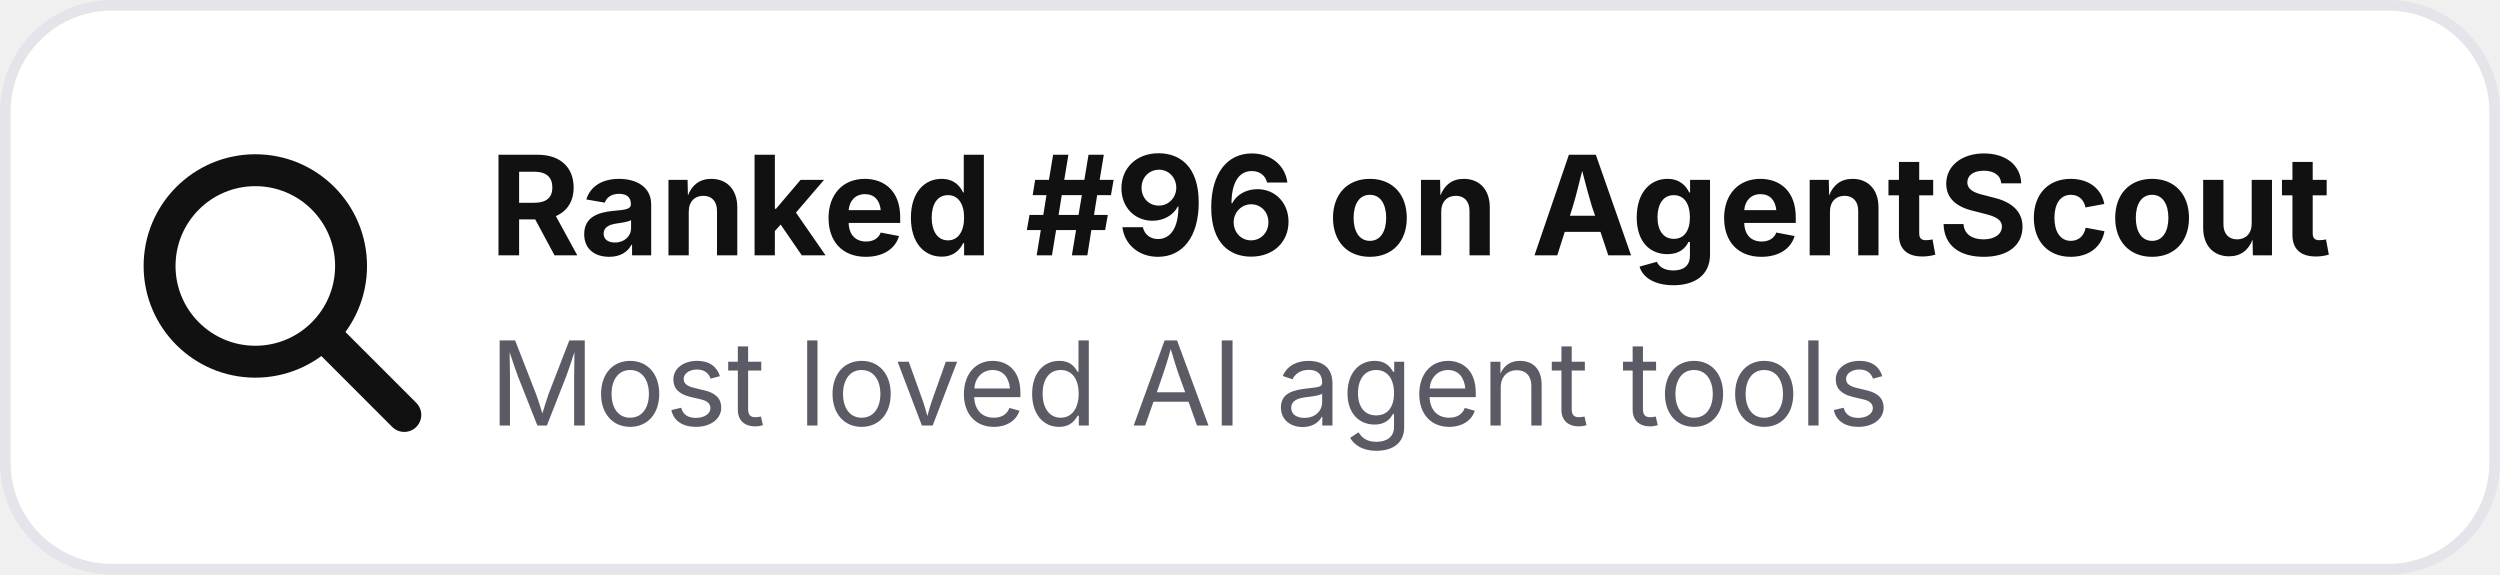
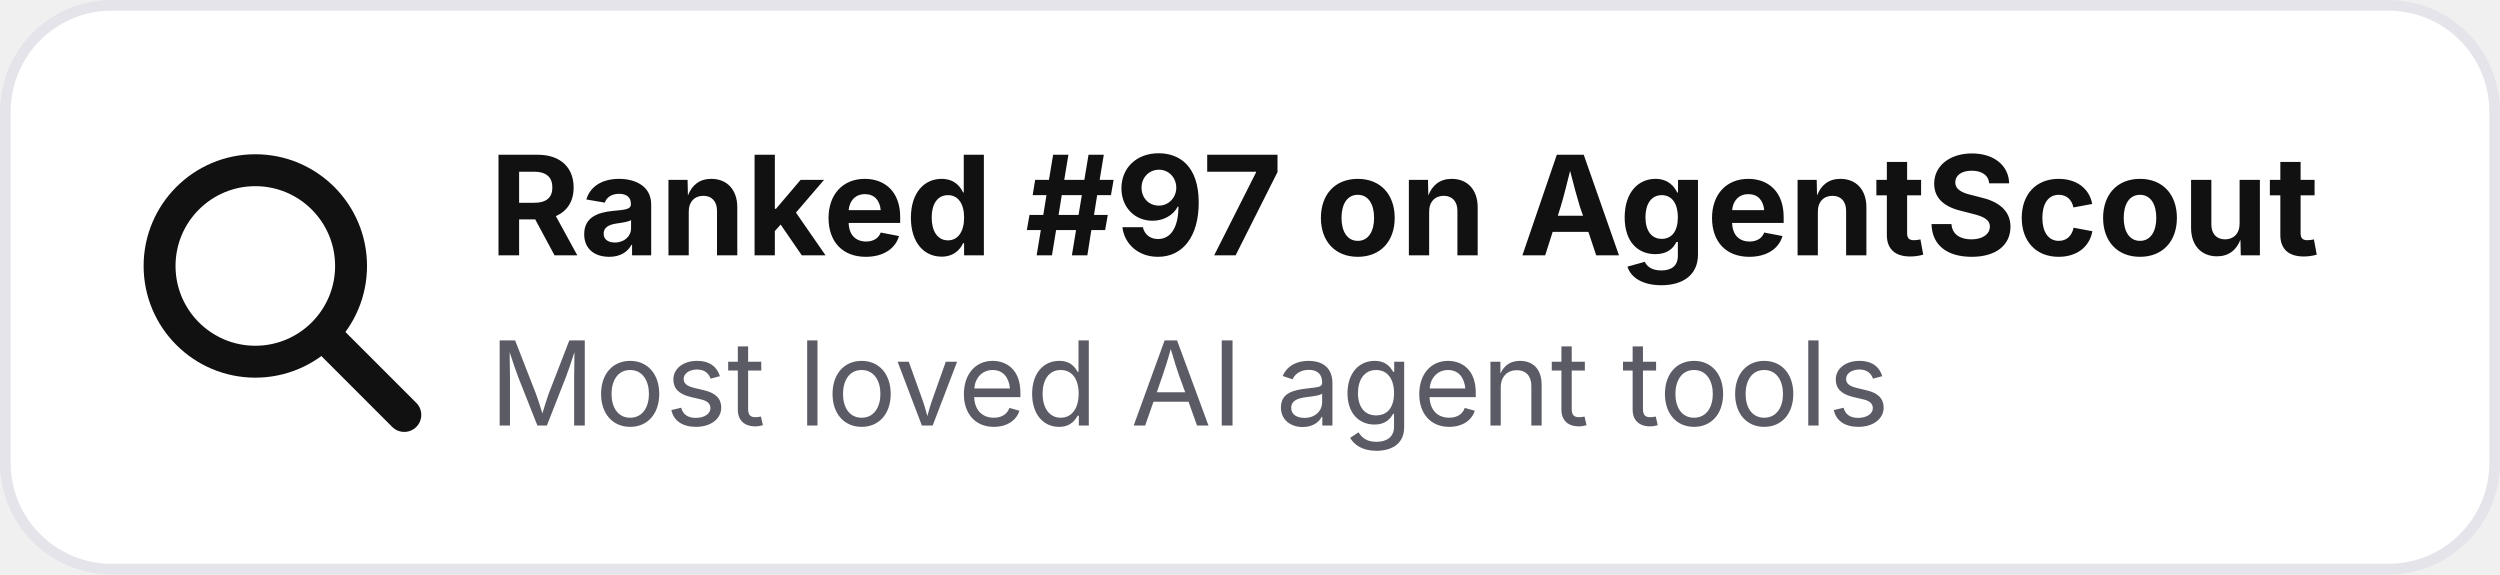
- <svg xmlns="http://www.w3.org/2000/svg" width="235" height="54" viewBox="0 0 235 54" role="img" aria-label="Ranked #96 on AgentScout">
+ <svg xmlns="http://www.w3.org/2000/svg" width="235" height="54" viewBox="0 0 235 54" role="img" aria-label="Ranked #97 on AgentScout">
  <rect x=".5" y=".5" width="234" height="53" rx="10" fill="#ffffff" stroke="#e4e4ea" />
  <circle cx="24" cy="25" r="9" fill="none" stroke="#111111" stroke-width="3" />
  <path d="M31 32l7 7" stroke="#111111" stroke-width="3.2" stroke-linecap="round" />
-   <text x="46" y="24" font-family="Inter,Segoe UI,Arial,sans-serif" font-size="13" font-weight="700" fill="#111111">Ranked #96 on AgentScout</text>
+   <text x="46" y="24" font-family="Inter,Segoe UI,Arial,sans-serif" font-size="13" font-weight="700" fill="#111111">Ranked #97 on AgentScout</text>
  <text x="46" y="40" font-family="Inter,Segoe UI,Arial,sans-serif" font-size="11" fill="#5b5b66">Most loved AI agent tools</text>
</svg>
